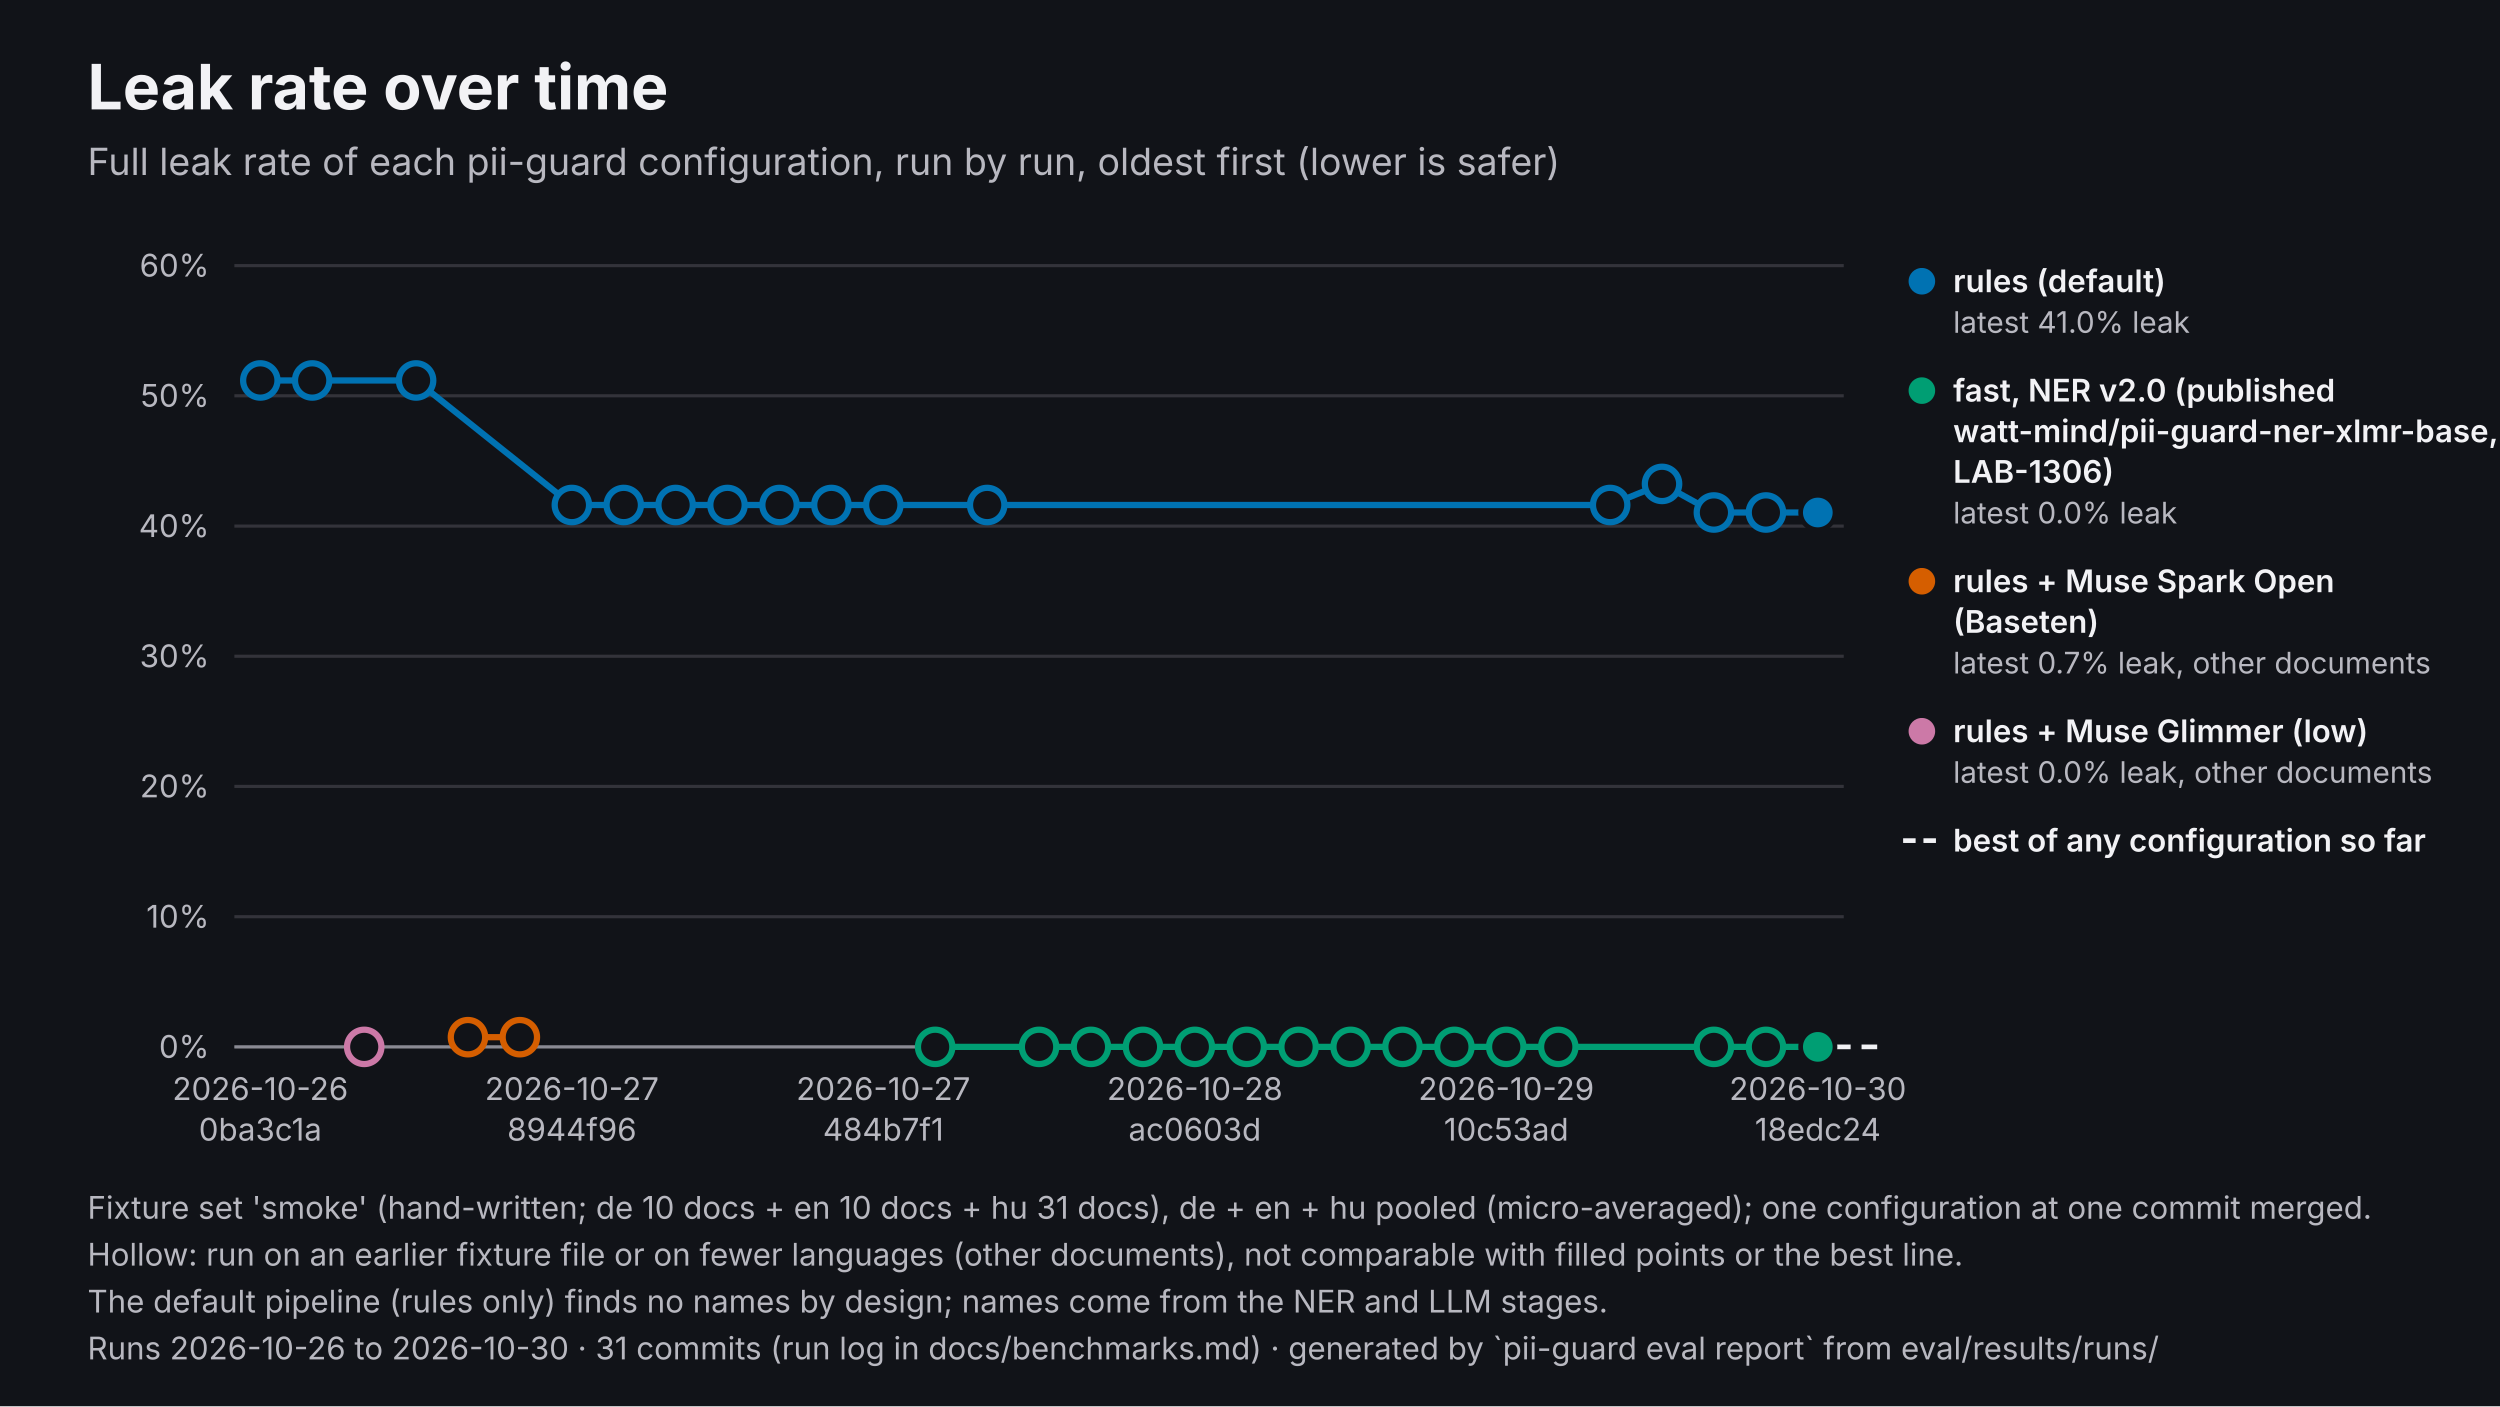
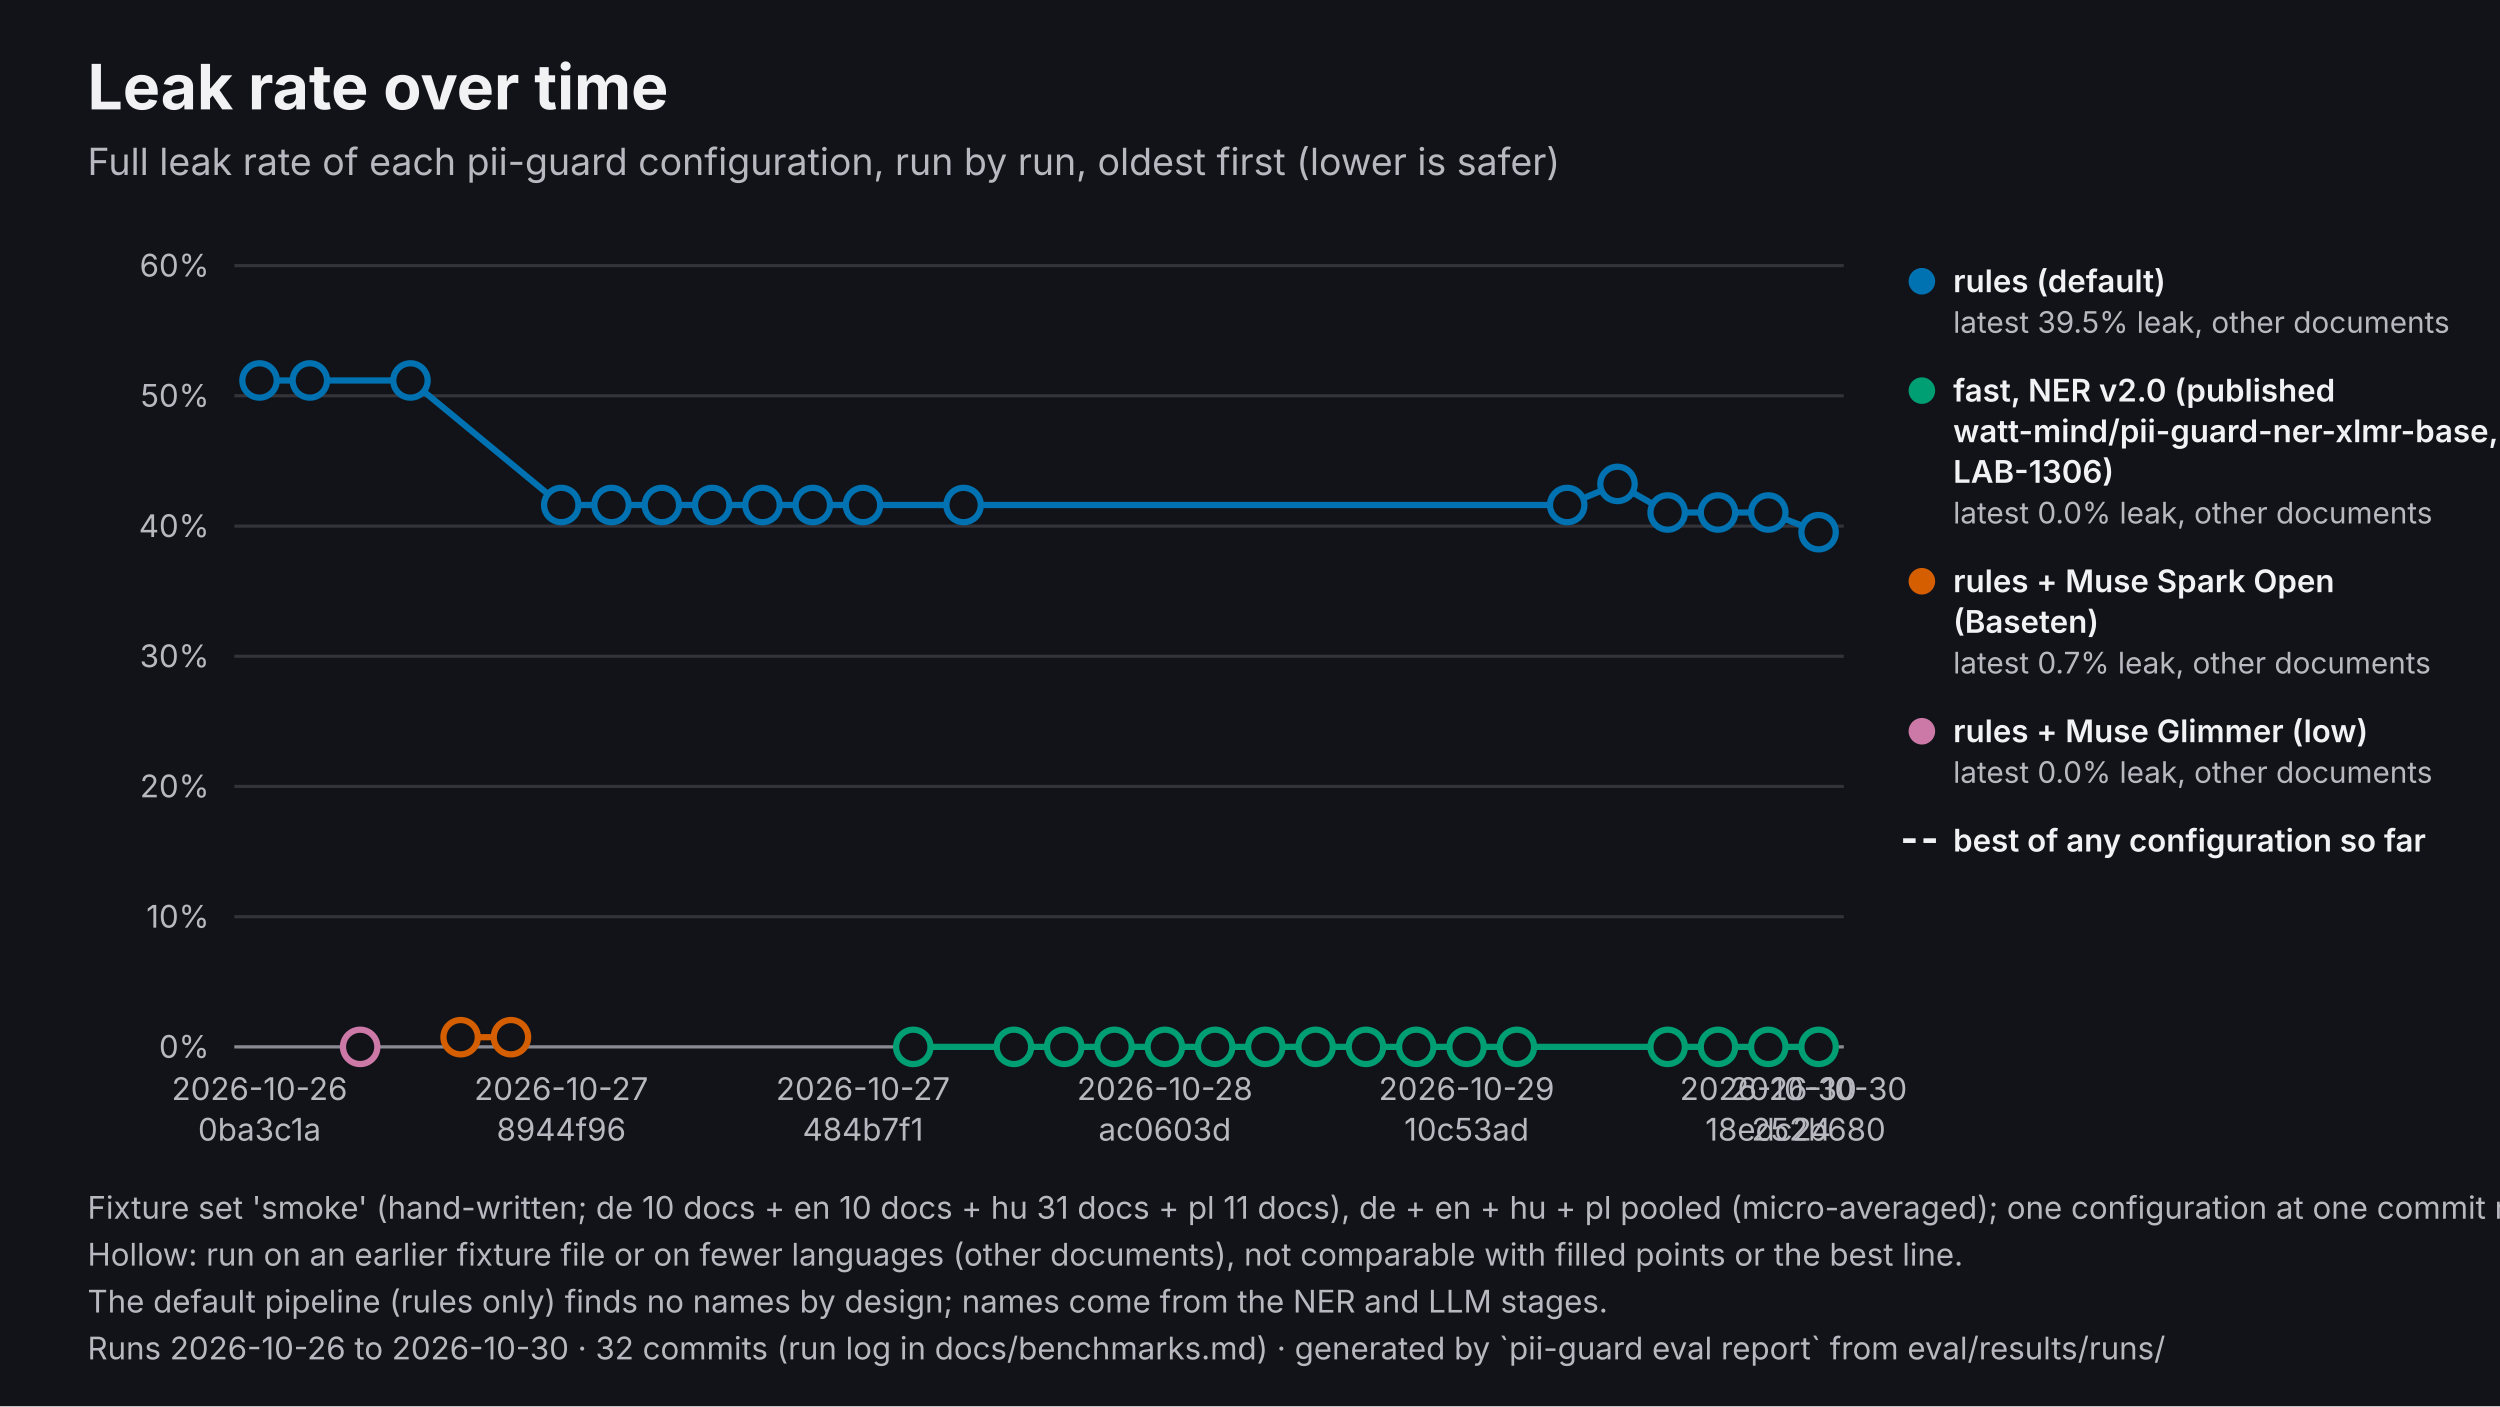
<svg xmlns="http://www.w3.org/2000/svg" viewBox="0 0 1600 900" width="1600" height="900" role="img" aria-labelledby="t d" font-family="Inter, 'Helvetica Neue', Helvetica, Arial, sans-serif">
  <rect width="1600" height="900" fill="#111318" />
  <text x="56" y="70" font-size="40" fill="#F2F2F5" font-weight="700">Leak rate over time</text>
  <text x="56" y="112" font-size="24" fill="#B8B8C0">Full leak rate of each pii-guard configuration, run by run, oldest first (lower is safer)</text>
  <line x1="150" y1="670" x2="1180" y2="670" stroke="#33333A" stroke-width="2" />
  <text x="134" y="677" font-size="20" fill="#B8B8C0" text-anchor="end">0%</text>
  <line x1="150" y1="586.7" x2="1180" y2="586.7" stroke="#33333A" stroke-width="2" />
  <text x="134" y="593.7" font-size="20" fill="#B8B8C0" text-anchor="end">10%</text>
  <line x1="150" y1="503.3" x2="1180" y2="503.3" stroke="#33333A" stroke-width="2" />
  <text x="134" y="510.3" font-size="20" fill="#B8B8C0" text-anchor="end">20%</text>
  <line x1="150" y1="420" x2="1180" y2="420" stroke="#33333A" stroke-width="2" />
  <text x="134" y="427" font-size="20" fill="#B8B8C0" text-anchor="end">30%</text>
  <line x1="150" y1="336.7" x2="1180" y2="336.7" stroke="#33333A" stroke-width="2" />
  <text x="134" y="343.7" font-size="20" fill="#B8B8C0" text-anchor="end">40%</text>
  <line x1="150" y1="253.3" x2="1180" y2="253.3" stroke="#33333A" stroke-width="2" />
  <text x="134" y="260.3" font-size="20" fill="#B8B8C0" text-anchor="end">50%</text>
  <line x1="150" y1="170" x2="1180" y2="170" stroke="#33333A" stroke-width="2" />
  <text x="134" y="177" font-size="20" fill="#B8B8C0" text-anchor="end">60%</text>
-   <text x="166.6" y="704" font-size="20" fill="#B8B8C0" text-anchor="middle">2026-10-26</text>
-   <text x="166.6" y="730" font-size="20" fill="#B8B8C0" text-anchor="middle">0ba3c1a</text>
-   <text x="366" y="704" font-size="20" fill="#B8B8C0" text-anchor="middle">2026-10-27</text>
-   <text x="366" y="730" font-size="20" fill="#B8B8C0" text-anchor="middle">8944f96</text>
-   <text x="565.3" y="704" font-size="20" fill="#B8B8C0" text-anchor="middle">2026-10-27</text>
-   <text x="565.3" y="730" font-size="20" fill="#B8B8C0" text-anchor="middle">484b7f1</text>
-   <text x="764.7" y="704" font-size="20" fill="#B8B8C0" text-anchor="middle">2026-10-28</text>
-   <text x="764.7" y="730" font-size="20" fill="#B8B8C0" text-anchor="middle">ac0603d</text>
-   <text x="964" y="704" font-size="20" fill="#B8B8C0" text-anchor="middle">2026-10-29</text>
-   <text x="964" y="730" font-size="20" fill="#B8B8C0" text-anchor="middle">10c53ad</text>
-   <text x="1163.4" y="704" font-size="20" fill="#B8B8C0" text-anchor="middle">2026-10-30</text>
-   <text x="1163.4" y="730" font-size="20" fill="#B8B8C0" text-anchor="middle">18edc24</text>
+   <text x="166.1" y="704" font-size="20" fill="#B8B8C0" text-anchor="middle">2026-10-26</text>
+   <text x="166.1" y="730" font-size="20" fill="#B8B8C0" text-anchor="middle">0ba3c1a</text>
+   <text x="359.2" y="704" font-size="20" fill="#B8B8C0" text-anchor="middle">2026-10-27</text>
+   <text x="359.2" y="730" font-size="20" fill="#B8B8C0" text-anchor="middle">8944f96</text>
+   <text x="552.3" y="704" font-size="20" fill="#B8B8C0" text-anchor="middle">2026-10-27</text>
+   <text x="552.3" y="730" font-size="20" fill="#B8B8C0" text-anchor="middle">484b7f1</text>
+   <text x="745.5" y="704" font-size="20" fill="#B8B8C0" text-anchor="middle">2026-10-28</text>
+   <text x="745.5" y="730" font-size="20" fill="#B8B8C0" text-anchor="middle">ac0603d</text>
+   <text x="938.6" y="704" font-size="20" fill="#B8B8C0" text-anchor="middle">2026-10-29</text>
+   <text x="938.6" y="730" font-size="20" fill="#B8B8C0" text-anchor="middle">10c53ad</text>
+   <text x="1131.7" y="704" font-size="20" fill="#B8B8C0" text-anchor="middle">2026-10-30</text>
+   <text x="1131.7" y="730" font-size="20" fill="#B8B8C0" text-anchor="middle">18edc24</text>
+   <text x="1163.9" y="704" font-size="20" fill="#B8B8C0" text-anchor="middle">2026-10-30</text>
+   <text x="1163.9" y="730" font-size="20" fill="#B8B8C0" text-anchor="middle">252b680</text>
  <line x1="150" y1="670" x2="1180" y2="670" stroke="#8A8A93" stroke-width="2" />
-   <path d="M1123.4,670H1203.4" fill="none" stroke="#F2F2F5" stroke-width="3" stroke-dasharray="10 7" />
-   <path d="M166.6,243.5L199.8,243.5L266.3,243.5L366,323.2L399.2,323.2L432.4,323.2L465.6,323.2L498.9,323.2L532.1,323.2L565.3,323.2L631.8,323.2L1030.5,323.2L1063.7,309.7L1096.9,328L1130.2,328L1163.4,328" fill="none" stroke="#0072B2" stroke-width="4" />
-   <circle cx="166.6" cy="243.5" r="11" fill="#111318" stroke="#0072B2" stroke-width="4" />
-   <circle cx="199.8" cy="243.5" r="11" fill="#111318" stroke="#0072B2" stroke-width="4" />
-   <circle cx="266.3" cy="243.5" r="11" fill="#111318" stroke="#0072B2" stroke-width="4" />
-   <circle cx="366" cy="323.2" r="11" fill="#111318" stroke="#0072B2" stroke-width="4" />
-   <circle cx="399.2" cy="323.2" r="11" fill="#111318" stroke="#0072B2" stroke-width="4" />
-   <circle cx="432.4" cy="323.2" r="11" fill="#111318" stroke="#0072B2" stroke-width="4" />
-   <circle cx="465.6" cy="323.2" r="11" fill="#111318" stroke="#0072B2" stroke-width="4" />
-   <circle cx="498.9" cy="323.2" r="11" fill="#111318" stroke="#0072B2" stroke-width="4" />
-   <circle cx="532.1" cy="323.2" r="11" fill="#111318" stroke="#0072B2" stroke-width="4" />
-   <circle cx="565.3" cy="323.2" r="11" fill="#111318" stroke="#0072B2" stroke-width="4" />
-   <circle cx="631.8" cy="323.2" r="11" fill="#111318" stroke="#0072B2" stroke-width="4" />
-   <circle cx="1030.5" cy="323.2" r="11" fill="#111318" stroke="#0072B2" stroke-width="4" />
-   <circle cx="1063.7" cy="309.7" r="11" fill="#111318" stroke="#0072B2" stroke-width="4" />
-   <circle cx="1096.9" cy="328" r="11" fill="#111318" stroke="#0072B2" stroke-width="4" />
-   <circle cx="1130.2" cy="328" r="11" fill="#111318" stroke="#0072B2" stroke-width="4" />
-   <circle cx="1163.4" cy="328" r="11" fill="#0072B2" stroke="#111318" stroke-width="3" />
-   <path d="M598.5,670L665,670L698.2,670L731.5,670L764.7,670L797.9,670L831.1,670L864.4,670L897.6,670L930.8,670L964,670L997.3,670L1096.9,670L1130.2,670L1163.4,670" fill="none" stroke="#009E73" stroke-width="4" />
-   <circle cx="598.5" cy="670" r="11" fill="#111318" stroke="#009E73" stroke-width="4" />
-   <circle cx="665" cy="670" r="11" fill="#111318" stroke="#009E73" stroke-width="4" />
-   <circle cx="698.2" cy="670" r="11" fill="#111318" stroke="#009E73" stroke-width="4" />
-   <circle cx="731.5" cy="670" r="11" fill="#111318" stroke="#009E73" stroke-width="4" />
-   <circle cx="764.7" cy="670" r="11" fill="#111318" stroke="#009E73" stroke-width="4" />
-   <circle cx="797.9" cy="670" r="11" fill="#111318" stroke="#009E73" stroke-width="4" />
-   <circle cx="831.1" cy="670" r="11" fill="#111318" stroke="#009E73" stroke-width="4" />
-   <circle cx="864.4" cy="670" r="11" fill="#111318" stroke="#009E73" stroke-width="4" />
-   <circle cx="897.6" cy="670" r="11" fill="#111318" stroke="#009E73" stroke-width="4" />
-   <circle cx="930.8" cy="670" r="11" fill="#111318" stroke="#009E73" stroke-width="4" />
-   <circle cx="964" cy="670" r="11" fill="#111318" stroke="#009E73" stroke-width="4" />
-   <circle cx="997.3" cy="670" r="11" fill="#111318" stroke="#009E73" stroke-width="4" />
-   <circle cx="1096.9" cy="670" r="11" fill="#111318" stroke="#009E73" stroke-width="4" />
-   <circle cx="1130.2" cy="670" r="11" fill="#111318" stroke="#009E73" stroke-width="4" />
-   <circle cx="1163.4" cy="670" r="11" fill="#009E73" stroke="#111318" stroke-width="3" />
-   <path d="M299.5,663.8L332.7,663.8" fill="none" stroke="#D55E00" stroke-width="4" />
-   <circle cx="299.5" cy="663.8" r="11" fill="#111318" stroke="#D55E00" stroke-width="4" />
-   <circle cx="332.7" cy="663.8" r="11" fill="#111318" stroke="#D55E00" stroke-width="4" />
-   <circle cx="233.1" cy="670" r="11" fill="#111318" stroke="#CC79A7" stroke-width="4" />
+   <path d="M166.1,243.5L198.3,243.5L262.7,243.5L359.2,323.2L391.4,323.2L423.6,323.2L455.8,323.2L488,323.2L520.2,323.2L552.3,323.2L616.7,323.2L1003,323.2L1035.2,309.7L1067.3,328L1099.5,328L1131.7,328L1163.9,340.6" fill="none" stroke="#0072B2" stroke-width="4" />
+   <circle cx="166.1" cy="243.5" r="11" fill="#111318" stroke="#0072B2" stroke-width="4" />
+   <circle cx="198.3" cy="243.5" r="11" fill="#111318" stroke="#0072B2" stroke-width="4" />
+   <circle cx="262.7" cy="243.5" r="11" fill="#111318" stroke="#0072B2" stroke-width="4" />
+   <circle cx="359.2" cy="323.2" r="11" fill="#111318" stroke="#0072B2" stroke-width="4" />
+   <circle cx="391.4" cy="323.2" r="11" fill="#111318" stroke="#0072B2" stroke-width="4" />
+   <circle cx="423.6" cy="323.2" r="11" fill="#111318" stroke="#0072B2" stroke-width="4" />
+   <circle cx="455.8" cy="323.2" r="11" fill="#111318" stroke="#0072B2" stroke-width="4" />
+   <circle cx="488" cy="323.2" r="11" fill="#111318" stroke="#0072B2" stroke-width="4" />
+   <circle cx="520.2" cy="323.2" r="11" fill="#111318" stroke="#0072B2" stroke-width="4" />
+   <circle cx="552.3" cy="323.2" r="11" fill="#111318" stroke="#0072B2" stroke-width="4" />
+   <circle cx="616.7" cy="323.2" r="11" fill="#111318" stroke="#0072B2" stroke-width="4" />
+   <circle cx="1003" cy="323.2" r="11" fill="#111318" stroke="#0072B2" stroke-width="4" />
+   <circle cx="1035.2" cy="309.7" r="11" fill="#111318" stroke="#0072B2" stroke-width="4" />
+   <circle cx="1067.3" cy="328" r="11" fill="#111318" stroke="#0072B2" stroke-width="4" />
+   <circle cx="1099.5" cy="328" r="11" fill="#111318" stroke="#0072B2" stroke-width="4" />
+   <circle cx="1131.7" cy="328" r="11" fill="#111318" stroke="#0072B2" stroke-width="4" />
+   <circle cx="1163.9" cy="340.6" r="11" fill="#111318" stroke="#0072B2" stroke-width="4" />
+   <path d="M584.5,670L648.9,670L681.1,670L713.3,670L745.5,670L777.7,670L809.8,670L842,670L874.2,670L906.4,670L938.6,670L970.8,670L1067.3,670L1099.5,670L1131.7,670L1163.9,670" fill="none" stroke="#009E73" stroke-width="4" />
+   <circle cx="584.5" cy="670" r="11" fill="#111318" stroke="#009E73" stroke-width="4" />
+   <circle cx="648.9" cy="670" r="11" fill="#111318" stroke="#009E73" stroke-width="4" />
+   <circle cx="681.1" cy="670" r="11" fill="#111318" stroke="#009E73" stroke-width="4" />
+   <circle cx="713.3" cy="670" r="11" fill="#111318" stroke="#009E73" stroke-width="4" />
+   <circle cx="745.5" cy="670" r="11" fill="#111318" stroke="#009E73" stroke-width="4" />
+   <circle cx="777.7" cy="670" r="11" fill="#111318" stroke="#009E73" stroke-width="4" />
+   <circle cx="809.8" cy="670" r="11" fill="#111318" stroke="#009E73" stroke-width="4" />
+   <circle cx="842" cy="670" r="11" fill="#111318" stroke="#009E73" stroke-width="4" />
+   <circle cx="874.2" cy="670" r="11" fill="#111318" stroke="#009E73" stroke-width="4" />
+   <circle cx="906.4" cy="670" r="11" fill="#111318" stroke="#009E73" stroke-width="4" />
+   <circle cx="938.6" cy="670" r="11" fill="#111318" stroke="#009E73" stroke-width="4" />
+   <circle cx="970.8" cy="670" r="11" fill="#111318" stroke="#009E73" stroke-width="4" />
+   <circle cx="1067.3" cy="670" r="11" fill="#111318" stroke="#009E73" stroke-width="4" />
+   <circle cx="1099.5" cy="670" r="11" fill="#111318" stroke="#009E73" stroke-width="4" />
+   <circle cx="1131.7" cy="670" r="11" fill="#111318" stroke="#009E73" stroke-width="4" />
+   <circle cx="1163.9" cy="670" r="11" fill="#111318" stroke="#009E73" stroke-width="4" />
+   <path d="M294.8,663.8L327,663.8" fill="none" stroke="#D55E00" stroke-width="4" />
+   <circle cx="294.8" cy="663.8" r="11" fill="#111318" stroke="#D55E00" stroke-width="4" />
+   <circle cx="327" cy="663.8" r="11" fill="#111318" stroke="#D55E00" stroke-width="4" />
+   <circle cx="230.5" cy="670" r="11" fill="#111318" stroke="#CC79A7" stroke-width="4" />
  <circle cx="1230" cy="180" r="10" fill="#0072B2" stroke="#111318" stroke-width="3" />
  <text x="1250" y="187" font-size="20" fill="#F2F2F5" font-weight="600">rules (default)</text>
-   <text x="1250" y="213" font-size="19" fill="#B8B8C0">latest 41.0% leak</text>
+   <text x="1250" y="213" font-size="19" fill="#B8B8C0">latest 39.5% leak, other documents</text>
  <circle cx="1230" cy="250" r="10" fill="#009E73" stroke="#111318" stroke-width="3" />
  <text x="1250" y="257" font-size="20" fill="#F2F2F5" font-weight="600">fast, NER v2.0 (published</text>
  <text x="1250" y="283" font-size="20" fill="#F2F2F5" font-weight="600">watt-mind/pii-guard-ner-xlmr-base,</text>
  <text x="1250" y="309" font-size="20" fill="#F2F2F5" font-weight="600">LAB-1306)</text>
-   <text x="1250" y="335" font-size="19" fill="#B8B8C0">latest 0.0% leak</text>
+   <text x="1250" y="335" font-size="19" fill="#B8B8C0">latest 0.0% leak, other documents</text>
  <circle cx="1230" cy="372" r="10" fill="#D55E00" stroke="#111318" stroke-width="3" />
  <text x="1250" y="379" font-size="20" fill="#F2F2F5" font-weight="600">rules + Muse Spark Open</text>
  <text x="1250" y="405" font-size="20" fill="#F2F2F5" font-weight="600">(Baseten)</text>
  <text x="1250" y="431" font-size="19" fill="#B8B8C0">latest 0.7% leak, other documents</text>
  <circle cx="1230" cy="468" r="10" fill="#CC79A7" stroke="#111318" stroke-width="3" />
  <text x="1250" y="475" font-size="20" fill="#F2F2F5" font-weight="600">rules + Muse Glimmer (low)</text>
  <text x="1250" y="501" font-size="19" fill="#B8B8C0">latest 0.0% leak, other documents</text>
  <line x1="1218" y1="538" x2="1242" y2="538" stroke="#F2F2F5" stroke-width="3" stroke-dasharray="8 5" />
  <text x="1250" y="545" font-size="20" fill="#F2F2F5" font-weight="600">best of any configuration so far</text>
-   <text x="56" y="780" font-size="20" fill="#B8B8C0">Fixture set 'smoke' (hand-written; de 10 docs + en 10 docs + hu 31 docs), de + en + hu pooled (micro-averaged); one configuration at one commit merged.</text>
+   <text x="56" y="780" font-size="20" fill="#B8B8C0">Fixture set 'smoke' (hand-written; de 10 docs + en 10 docs + hu 31 docs + pl 11 docs), de + en + hu + pl pooled (micro-averaged); one configuration at one commit merged.</text>
  <text x="56" y="810" font-size="20" fill="#B8B8C0">Hollow: run on an earlier fixture file or on fewer languages (other documents), not comparable with filled points or the best line.</text>
  <text x="56" y="840" font-size="20" fill="#B8B8C0">The default pipeline (rules only) finds no names by design; names come from the NER and LLM stages.</text>
-   <text x="56" y="870" font-size="20" fill="#B8B8C0">Runs 2026-10-26 to 2026-10-30 · 31 commits (run log in docs/benchmarks.md) · generated by `pii-guard eval report` from eval/results/runs/</text>
+   <text x="56" y="870" font-size="20" fill="#B8B8C0">Runs 2026-10-26 to 2026-10-30 · 32 commits (run log in docs/benchmarks.md) · generated by `pii-guard eval report` from eval/results/runs/</text>
</svg>
